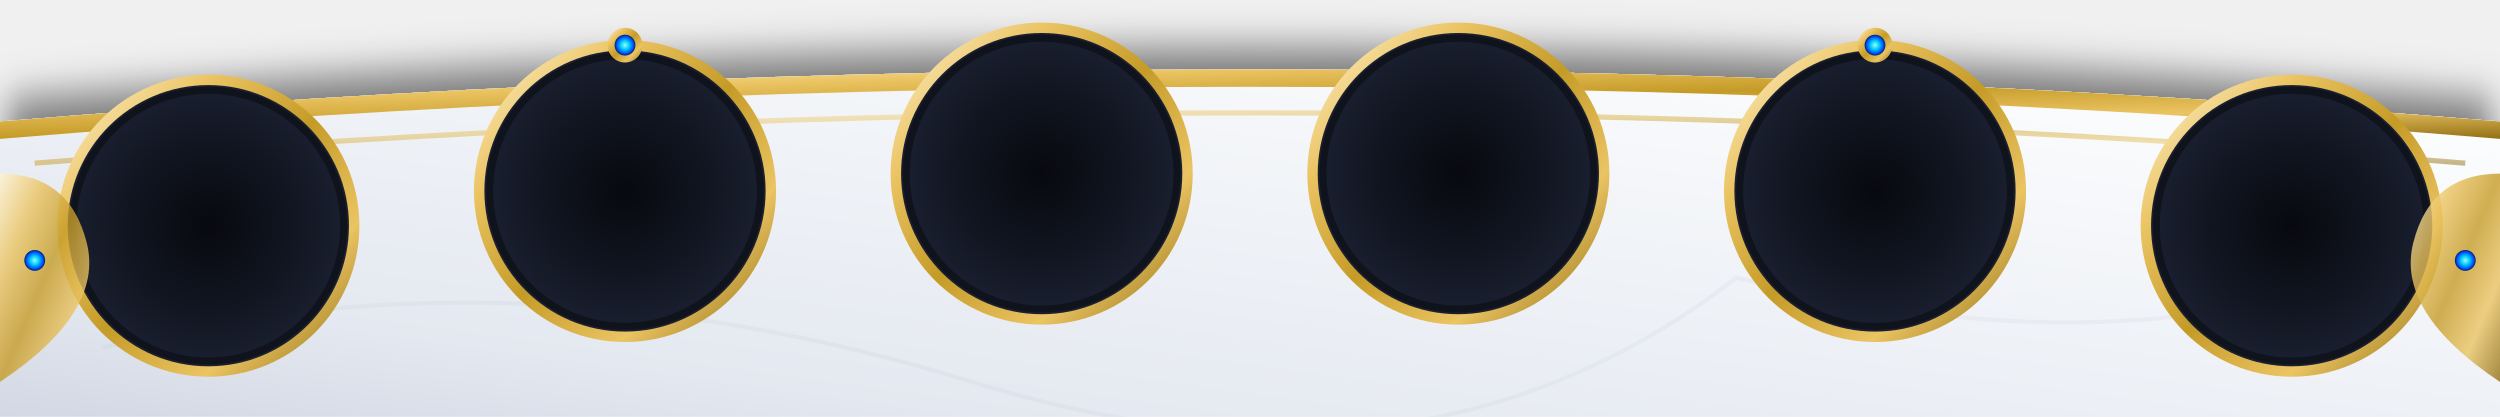
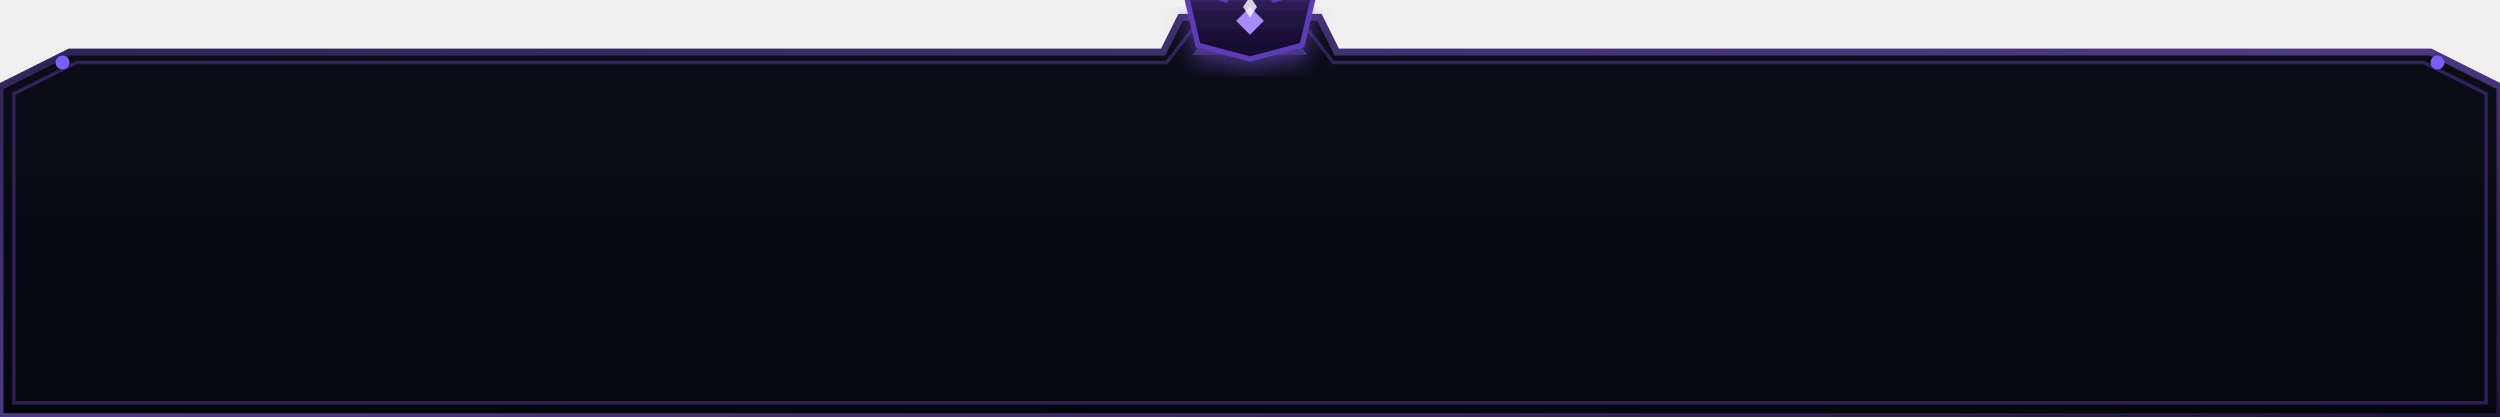
<svg xmlns="http://www.w3.org/2000/svg" viewBox="0 0 720 120" width="100%" height="100%">
  <defs>
-     <linearGradient id="marbleGrad" x1="0%" y1="100%" x2="100%" y2="0%">
-       <stop offset="0%" stop-color="#D2D8E4" />
-       <stop offset="20%" stop-color="#E4E8F0" />
-       <stop offset="70%" stop-color="#F5F7FA" />
-       <stop offset="100%" stop-color="#FFFFFF" />
+     <linearGradient id="panelGrad" x1="0%" y1="0%" x2="0%" y2="100%">
+       <stop offset="0%" stop-color="#0b0d19" />
+       <stop offset="100%" stop-color="#06070e" />
    </linearGradient>
-     <linearGradient id="goldGrad" x1="0%" y1="0%" x2="100%" y2="100%">
-       <stop offset="0%" stop-color="#FFF3D1" />
-       <stop offset="25%" stop-color="#EBC463" />
-       <stop offset="50%" stop-color="#C59B27" />
-       <stop offset="75%" stop-color="#EBC463" />
-       <stop offset="100%" stop-color="#916F13" />
+     <linearGradient id="borderGrad" x1="0%" y1="0%" x2="100%" y2="100%">
+       <stop offset="0%" stop-color="#2d2150" />
+       <stop offset="50%" stop-color="#4c3983" />
+       <stop offset="100%" stop-color="#1e1635" />
    </linearGradient>
-     <radialGradient id="sapphireGrad" cx="50%" cy="50%" r="50%">
-       <stop offset="0%" stop-color="#A5F3FC" />
-       <stop offset="40%" stop-color="#00D2FF" />
-       <stop offset="80%" stop-color="#0052FF" />
-       <stop offset="100%" stop-color="#051C61" />
-     </radialGradient>
-     <radialGradient id="socketGrad" cx="50%" cy="50%" r="50%">
-       <stop offset="0%" stop-color="#07090E" />
-       <stop offset="60%" stop-color="#121622" />
-       <stop offset="100%" stop-color="#1B2132" />
-     </radialGradient>
-     <filter id="topShadow" x="-10%" y="-20%" width="120%" height="140%">
-       <feDropShadow dx="0" dy="-6" stdDeviation="6" flood-color="#000000" flood-opacity="0.5" />
-     </filter>
-     <filter id="blueGlow" x="-20%" y="-20%" width="140%" height="140%">
-       <feGaussianBlur stdDeviation="6" result="blur" />
-       <feComposite in="SourceGraphic" in2="blur" operator="over" />
+     <linearGradient id="crownGrad" x1="0%" y1="0%" x2="0%" y2="100%">
+       <stop offset="0%" stop-color="#4c368c" />
+       <stop offset="50%" stop-color="#221545" />
+       <stop offset="100%" stop-color="#140a2c" />
+     </linearGradient>
+     <filter id="crownGlow" x="-20%" y="-20%" width="140%" height="140%">
+       <feDropShadow dx="0" dy="2" stdDeviation="3" flood-color="#8b5cf6" flood-opacity="0.5" />
    </filter>
  </defs>
-   <path d="M 0 120             L 720 120             L 720 35             Q 360 5 0 35             Z" fill="url(#marbleGrad)" filter="url(#topShadow)" />
-   <path d="M 30 100 Q 150 70 280 110 T 500 80 Q 620 110 700 70" fill="none" stroke="#A0AEC0" stroke-width="1.2" stroke-linecap="round" opacity="0.1" />
-   <path d="M 0 35             Q 360 5 720 35             L 720 40             Q 360 10 0 40             Z" fill="url(#goldGrad)" />
-   <path d="M 10 47             Q 360 18 710 47" fill="none" stroke="url(#goldGrad)" stroke-width="1.5" opacity="0.5" />
-   <g transform="translate(60, 65)">
-     <circle cx="0" cy="0" r="42" fill="url(#socketGrad)" stroke="url(#goldGrad)" stroke-width="3" />
-     <circle cx="0" cy="0" r="39" fill="none" stroke="#000" stroke-width="2" opacity="0.4" />
+   <path d="M 0 120             L 720 120             L 720 25            L 700 15            L 385 15            L 380 5            L 340 5            L 335 15            L 20 15            L 0 25            Z" fill="url(#panelGrad)" stroke="url(#borderGrad)" stroke-width="2" />
+   <path d="M 4 116             L 716 116             L 716 27            L 698 18            L 384 18            L 377 9            L 343 9            L 336 18            L 22 18            L 4 27            Z" fill="none" stroke="#4a2e80" stroke-width="1" opacity="0.6" />
+   <g transform="translate(18, 18)" fill="#7c5dfa">
+     <circle cx="0" cy="0" r="2" />
  </g>
-   <g transform="translate(180, 55)">
-     <circle cx="0" cy="0" r="42" fill="url(#socketGrad)" stroke="url(#goldGrad)" stroke-width="3" />
-     <circle cx="0" cy="0" r="39" fill="none" stroke="#000" stroke-width="2" opacity="0.4" />
-     <circle cx="0" cy="-42" r="5" fill="url(#goldGrad)" />
-     <circle cx="0" cy="-42" r="3" fill="url(#sapphireGrad)" />
+   <g transform="translate(702, 18)" fill="#7c5dfa">
+     <circle cx="0" cy="0" r="2" />
  </g>
-   <g transform="translate(300, 50)">
-     <circle cx="0" cy="0" r="42" fill="url(#socketGrad)" stroke="url(#goldGrad)" stroke-width="3" />
-     <circle cx="0" cy="0" r="39" fill="none" stroke="#000" stroke-width="2" opacity="0.4" />
+   <g filter="url(#crownGlow)">
+     <path d="M 345 15 L 375 15 L 370 8 L 350 8 Z" fill="#1b123a" stroke="#4c368c" stroke-width="1.5" />
+     <path d="M 360 -8               L 367 0               L 379 -4               L 375 13               L 360 17               L 345 13               L 341 -4               L 353 0               Z" fill="url(#crownGrad)" stroke="#5c3db5" stroke-width="1.5" />
+     <polygon points="360,2 364,6 360,10 356,6" fill="#a78bfa" />
+     <polygon points="360,-1 362,2 360,5 358,2" fill="#fff" opacity="0.8" />
  </g>
-   <g transform="translate(420, 50)">
-     <circle cx="0" cy="0" r="42" fill="url(#socketGrad)" stroke="url(#goldGrad)" stroke-width="3" />
-     <circle cx="0" cy="0" r="39" fill="none" stroke="#000" stroke-width="2" opacity="0.4" />
-   </g>
-   <g transform="translate(540, 55)">
-     <circle cx="0" cy="0" r="42" fill="url(#socketGrad)" stroke="url(#goldGrad)" stroke-width="3" />
-     <circle cx="0" cy="0" r="39" fill="none" stroke="#000" stroke-width="2" opacity="0.4" />
-     <circle cx="0" cy="-42" r="5" fill="url(#goldGrad)" />
-     <circle cx="0" cy="-42" r="3" fill="url(#sapphireGrad)" />
-   </g>
-   <g transform="translate(660, 65)">
-     <circle cx="0" cy="0" r="42" fill="url(#socketGrad)" stroke="url(#goldGrad)" stroke-width="3" />
-     <circle cx="0" cy="0" r="39" fill="none" stroke="#000" stroke-width="2" opacity="0.4" />
-   </g>
-   <path d="M 0 50 Q 20 50 25 70 T 0 110 Z" fill="url(#goldGrad)" opacity="0.8" />
-   <circle cx="10" cy="75" r="3" fill="url(#sapphireGrad)" />
-   <path d="M 720 50 Q 700 50 695 70 T 720 110 Z" fill="url(#goldGrad)" opacity="0.8" />
-   <circle cx="710" cy="75" r="3" fill="url(#sapphireGrad)" />
</svg>
